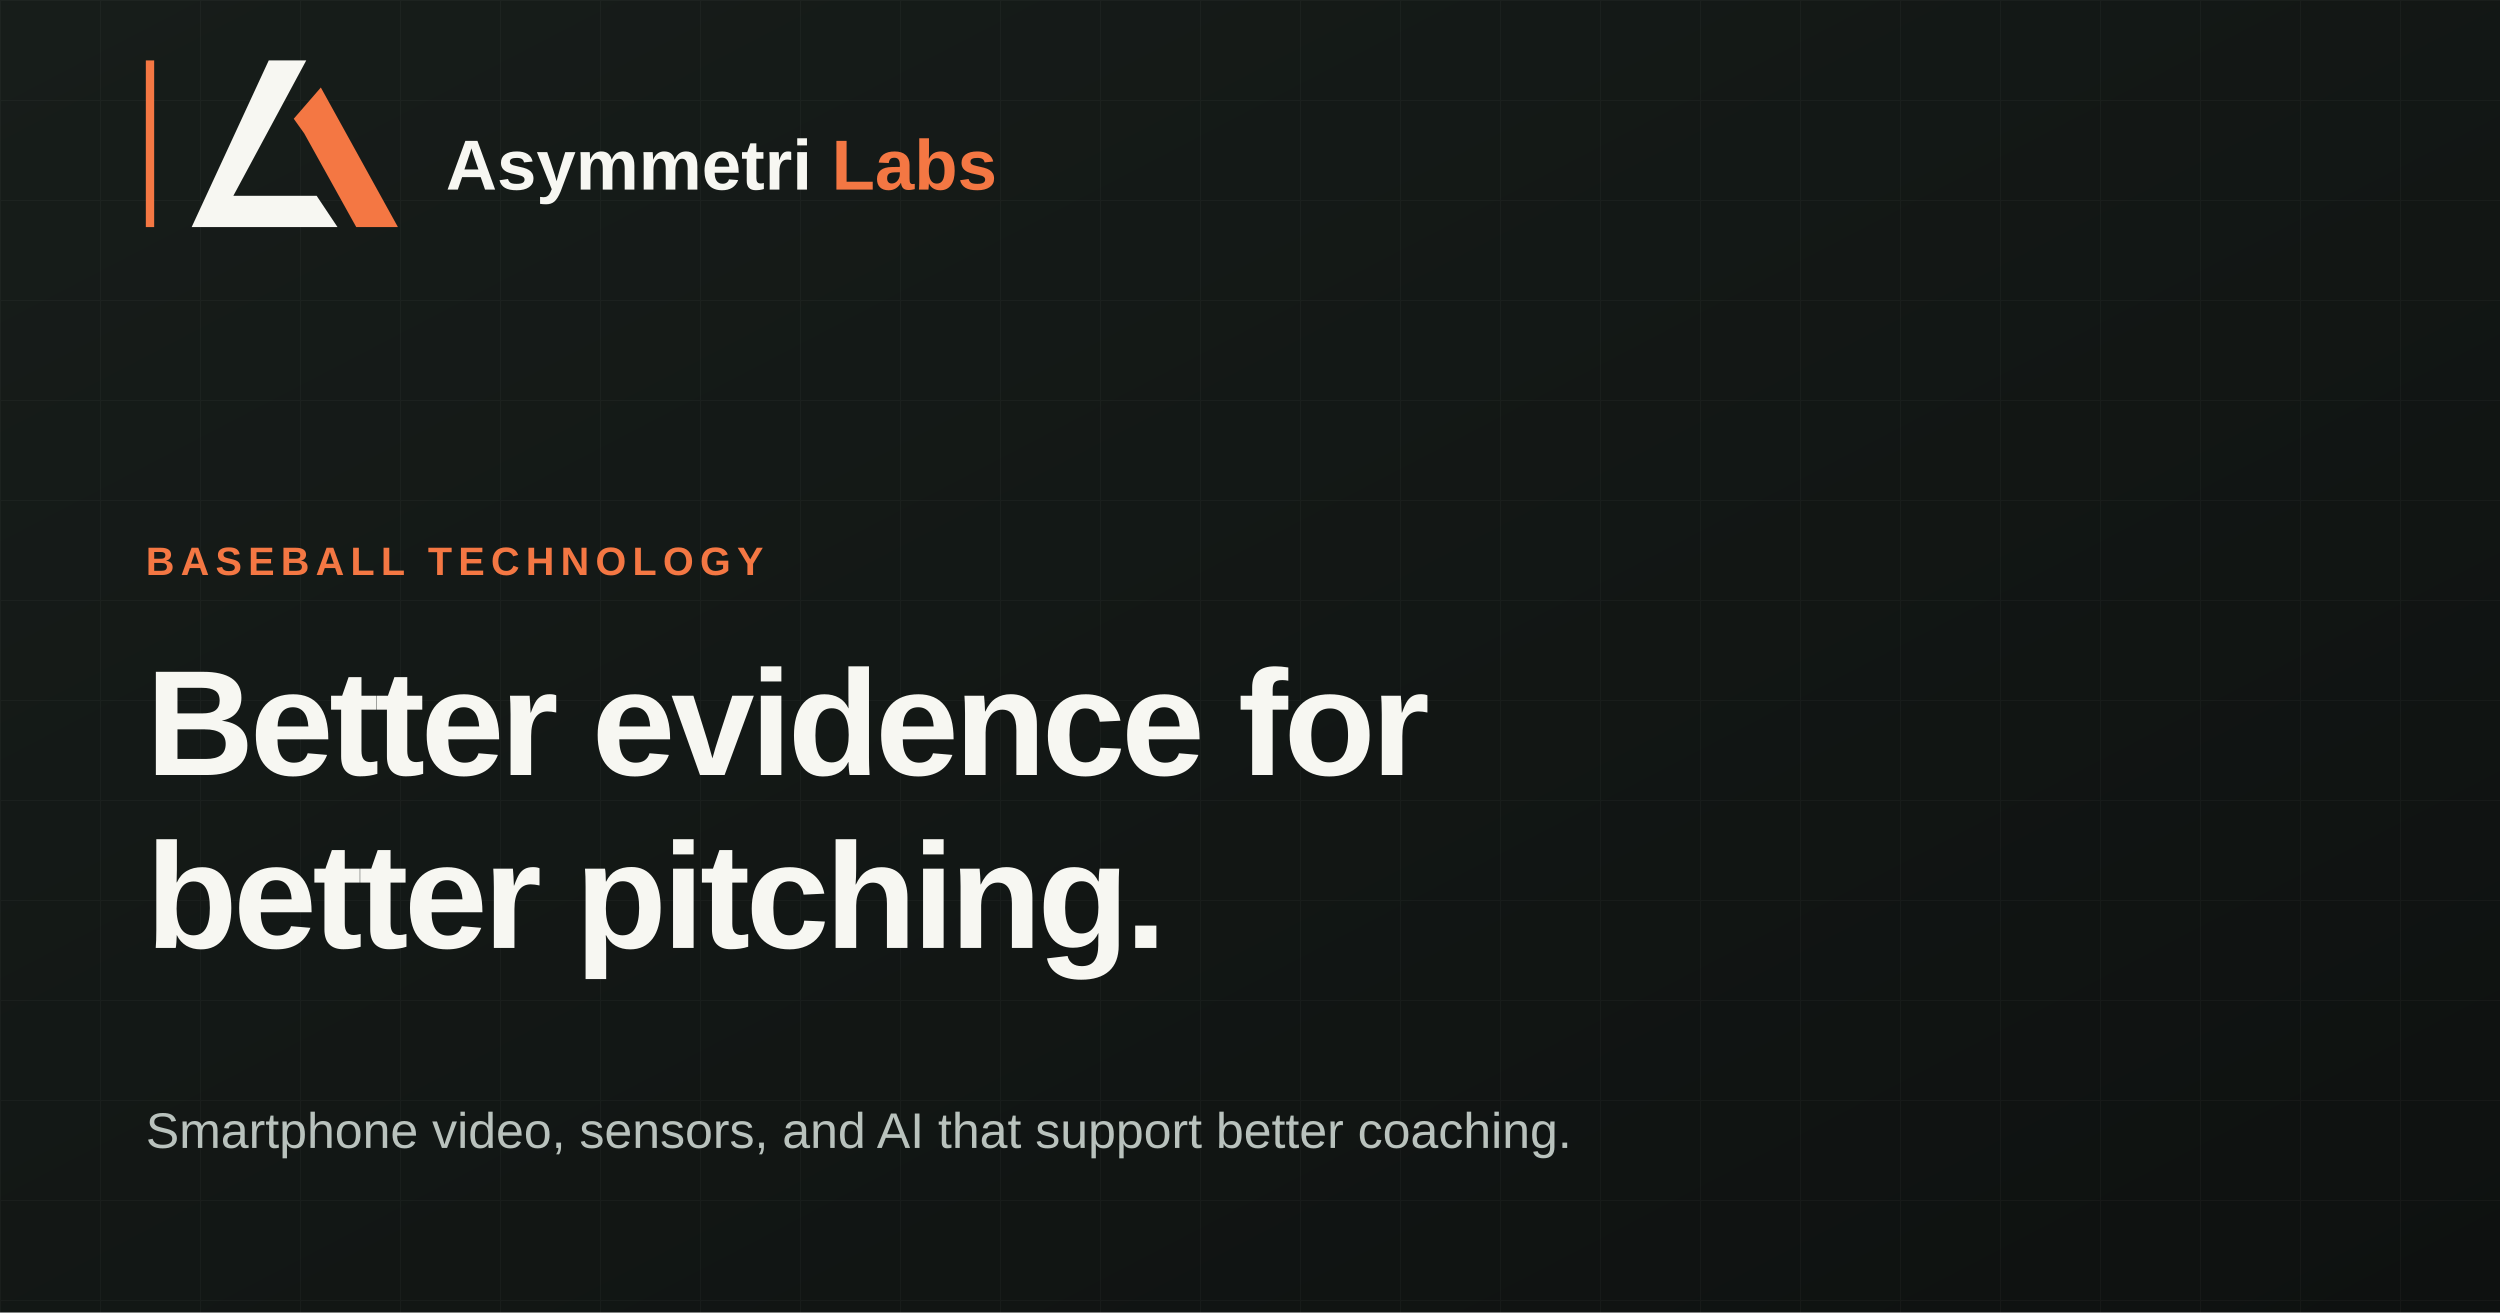
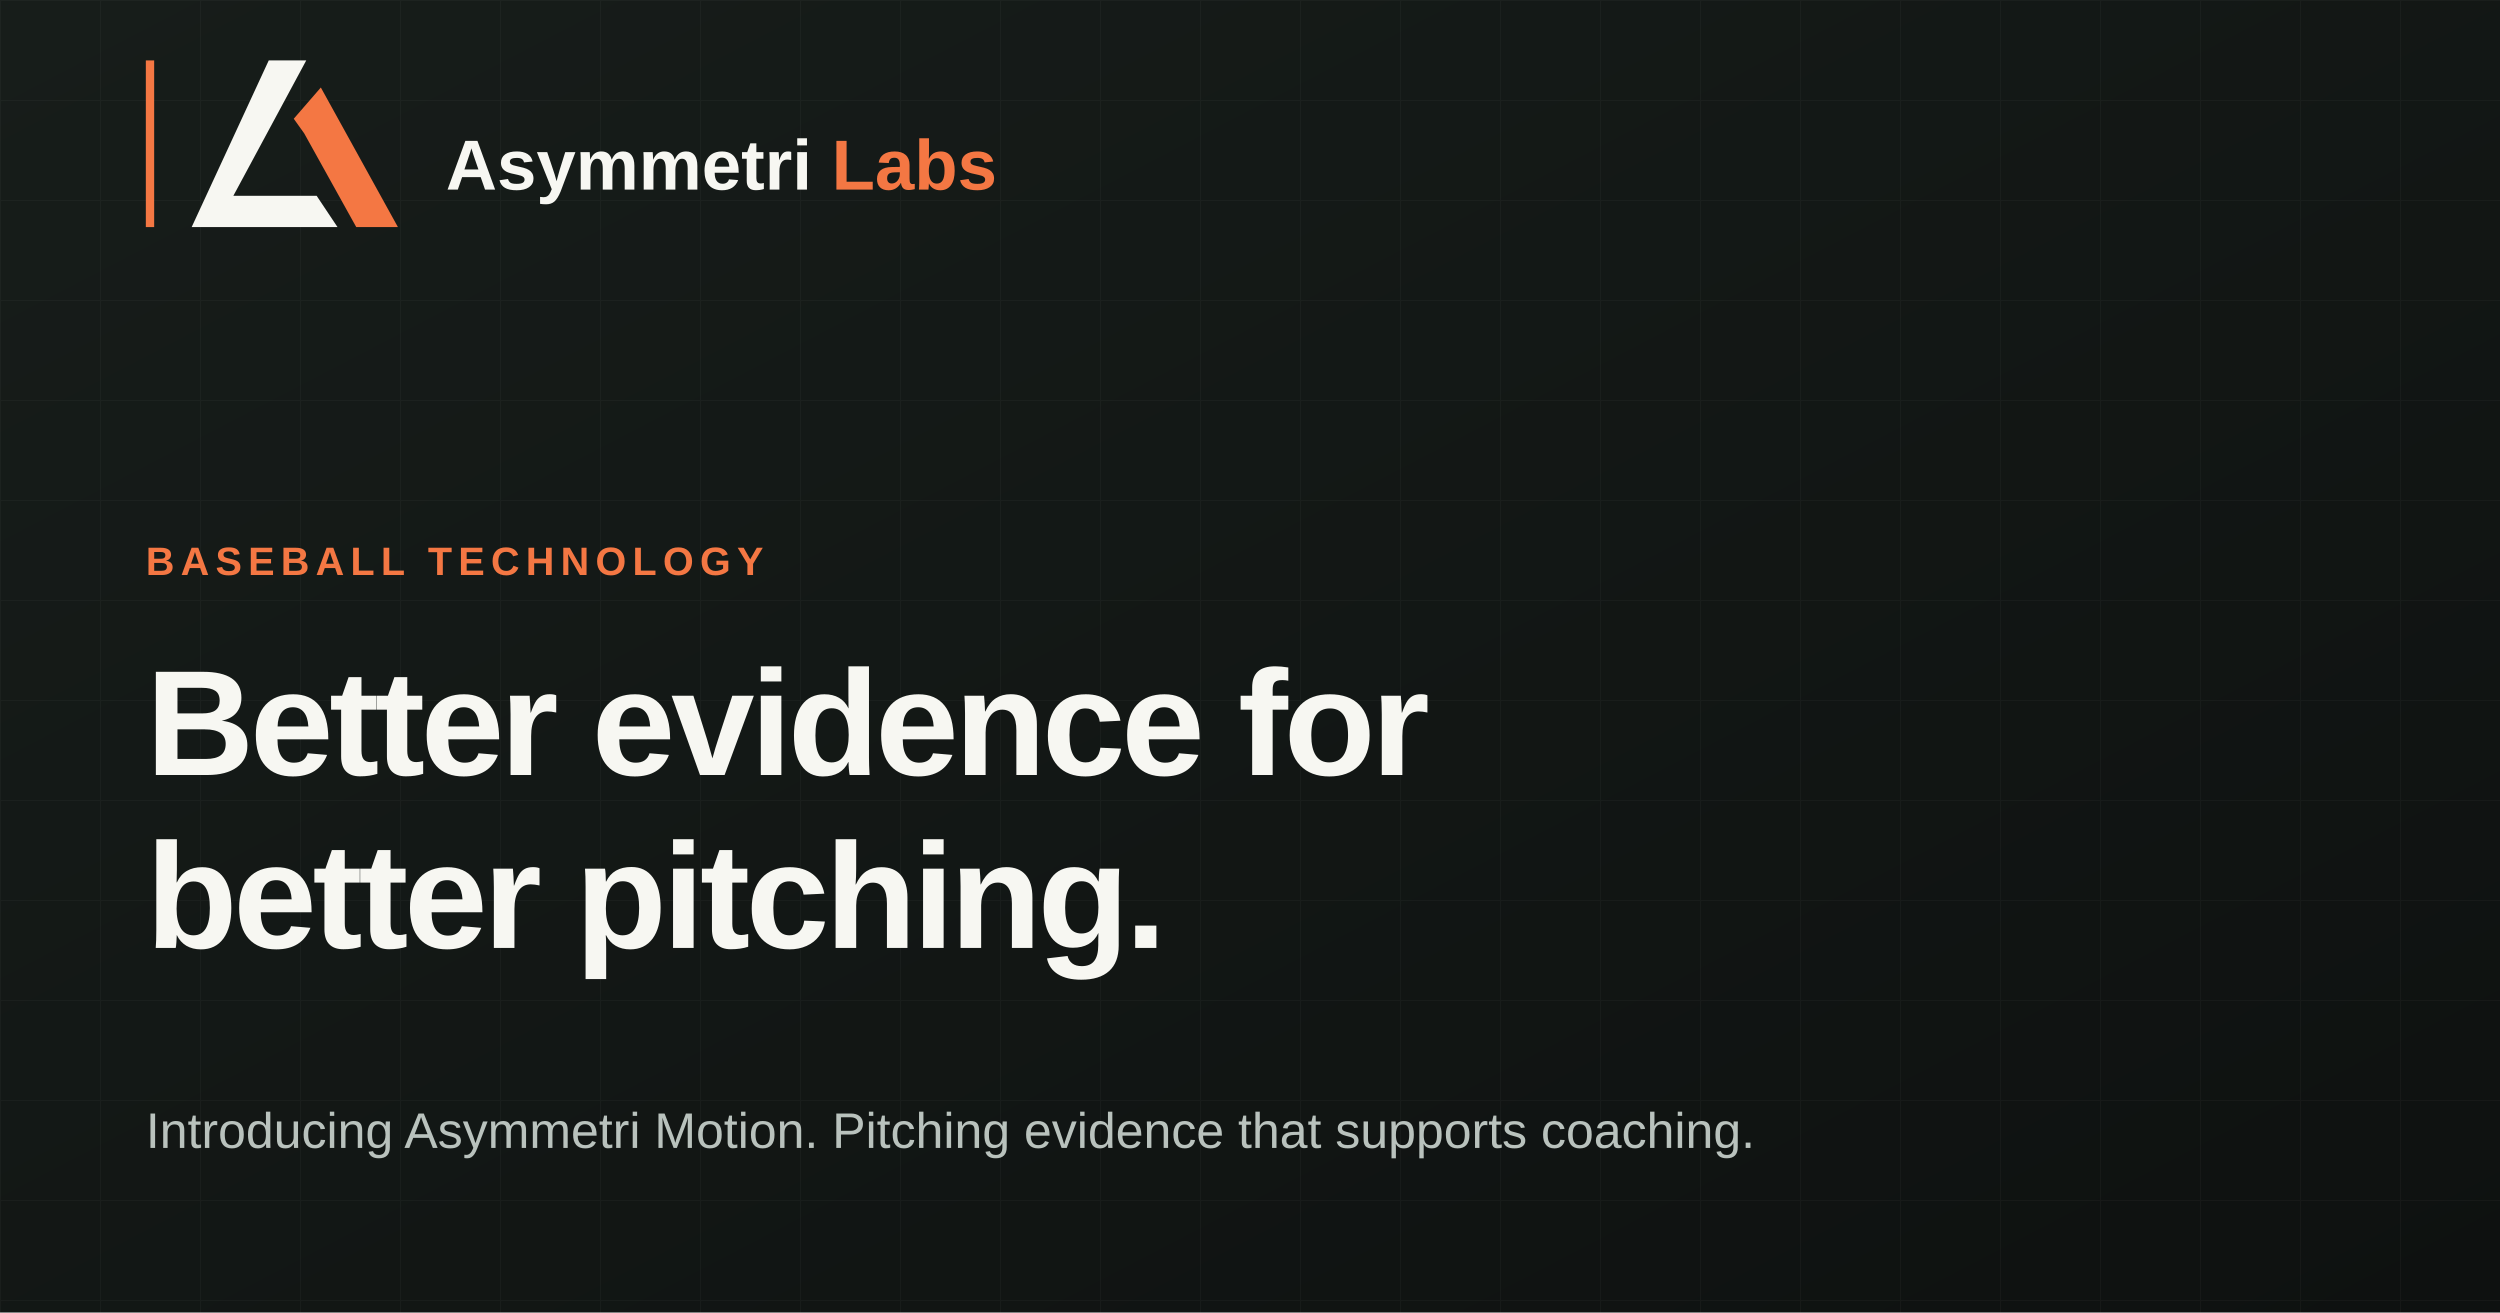
<svg xmlns="http://www.w3.org/2000/svg" width="1200" height="630" viewBox="0 0 1200 630" role="img" aria-labelledby="title desc">
  <defs>
    <linearGradient id="field" x1="0" y1="0" x2="1" y2="1">
      <stop offset="0" stop-color="#171d1a" />
      <stop offset="1" stop-color="#0e1110" />
    </linearGradient>
    <pattern id="grid" width="48" height="48" patternUnits="userSpaceOnUse">
      <path d="M48 0H0v48" fill="none" stroke="#ffffff" stroke-opacity=".035" />
    </pattern>
  </defs>
  <rect width="1200" height="630" fill="url(#field)" />
  <rect width="1200" height="630" fill="url(#grid)" />
  <rect x="70" y="29" width="4" height="80" fill="#f47743" />
  <path d="M92 109 129 29h18l-35 65h40l10 15H92Z" fill="#f7f7f2" />
  <path d="m141 57 13-15 37 67h-20l-25-45-5-7Z" fill="#f47743" />
  <text x="214" y="91" fill="#f7f7f2" font-family="Arial,sans-serif" font-size="34" font-weight="700">Asymmetri <tspan fill="#f47743">Labs</tspan>
  </text>
  <text x="70" y="276" fill="#f47743" font-family="Arial,sans-serif" font-size="19" font-weight="700" letter-spacing="3">BASEBALL TECHNOLOGY</text>
  <text x="70" y="372" fill="#f7f7f2" font-family="Arial,sans-serif" font-size="72" font-weight="700" letter-spacing="-2">Better evidence for</text>
  <text x="70" y="455" fill="#f7f7f2" font-family="Arial,sans-serif" font-size="72" font-weight="700" letter-spacing="-2">better pitching.</text>
-   <text x="70" y="551" fill="#b9c2bd" font-family="Arial,sans-serif" font-size="24">Smartphone video, sensors, and AI that support better coaching.</text>
+   <text x="70" y="551" fill="#b9c2bd" font-family="Arial,sans-serif" font-size="24">Introducing Asymmetri Motion. Pitching evidence that supports coaching.</text>
</svg>
